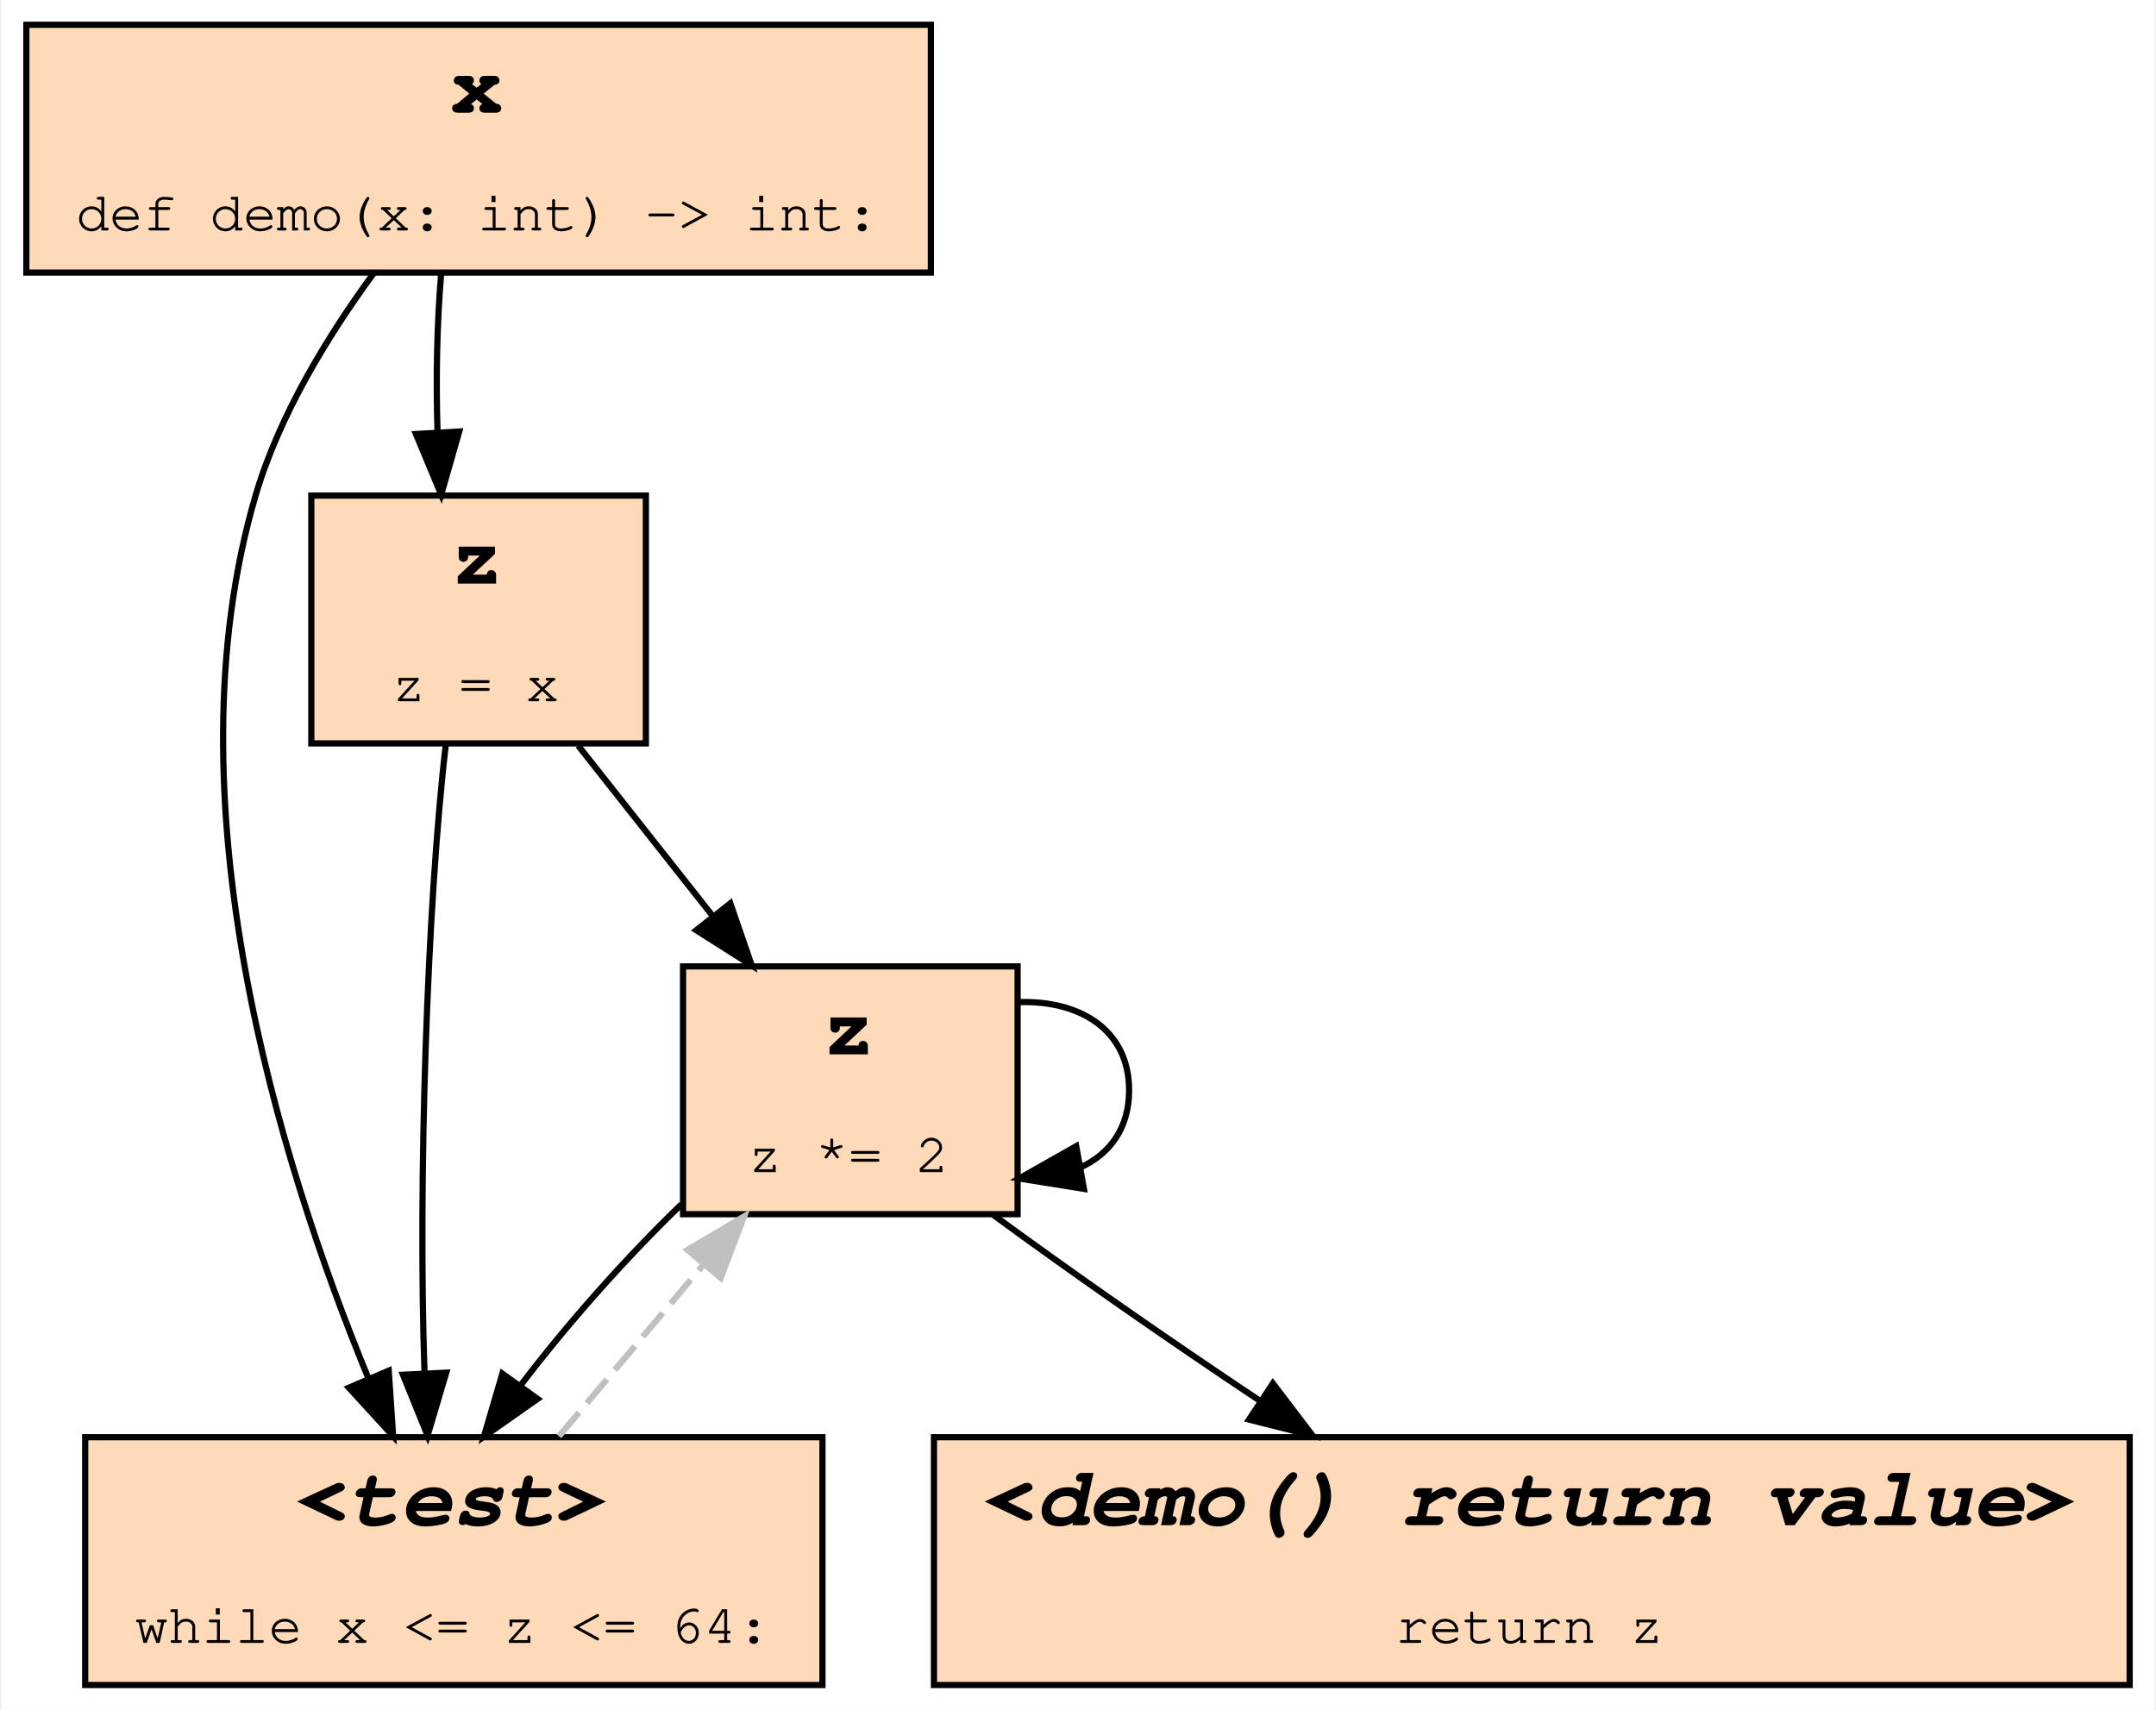
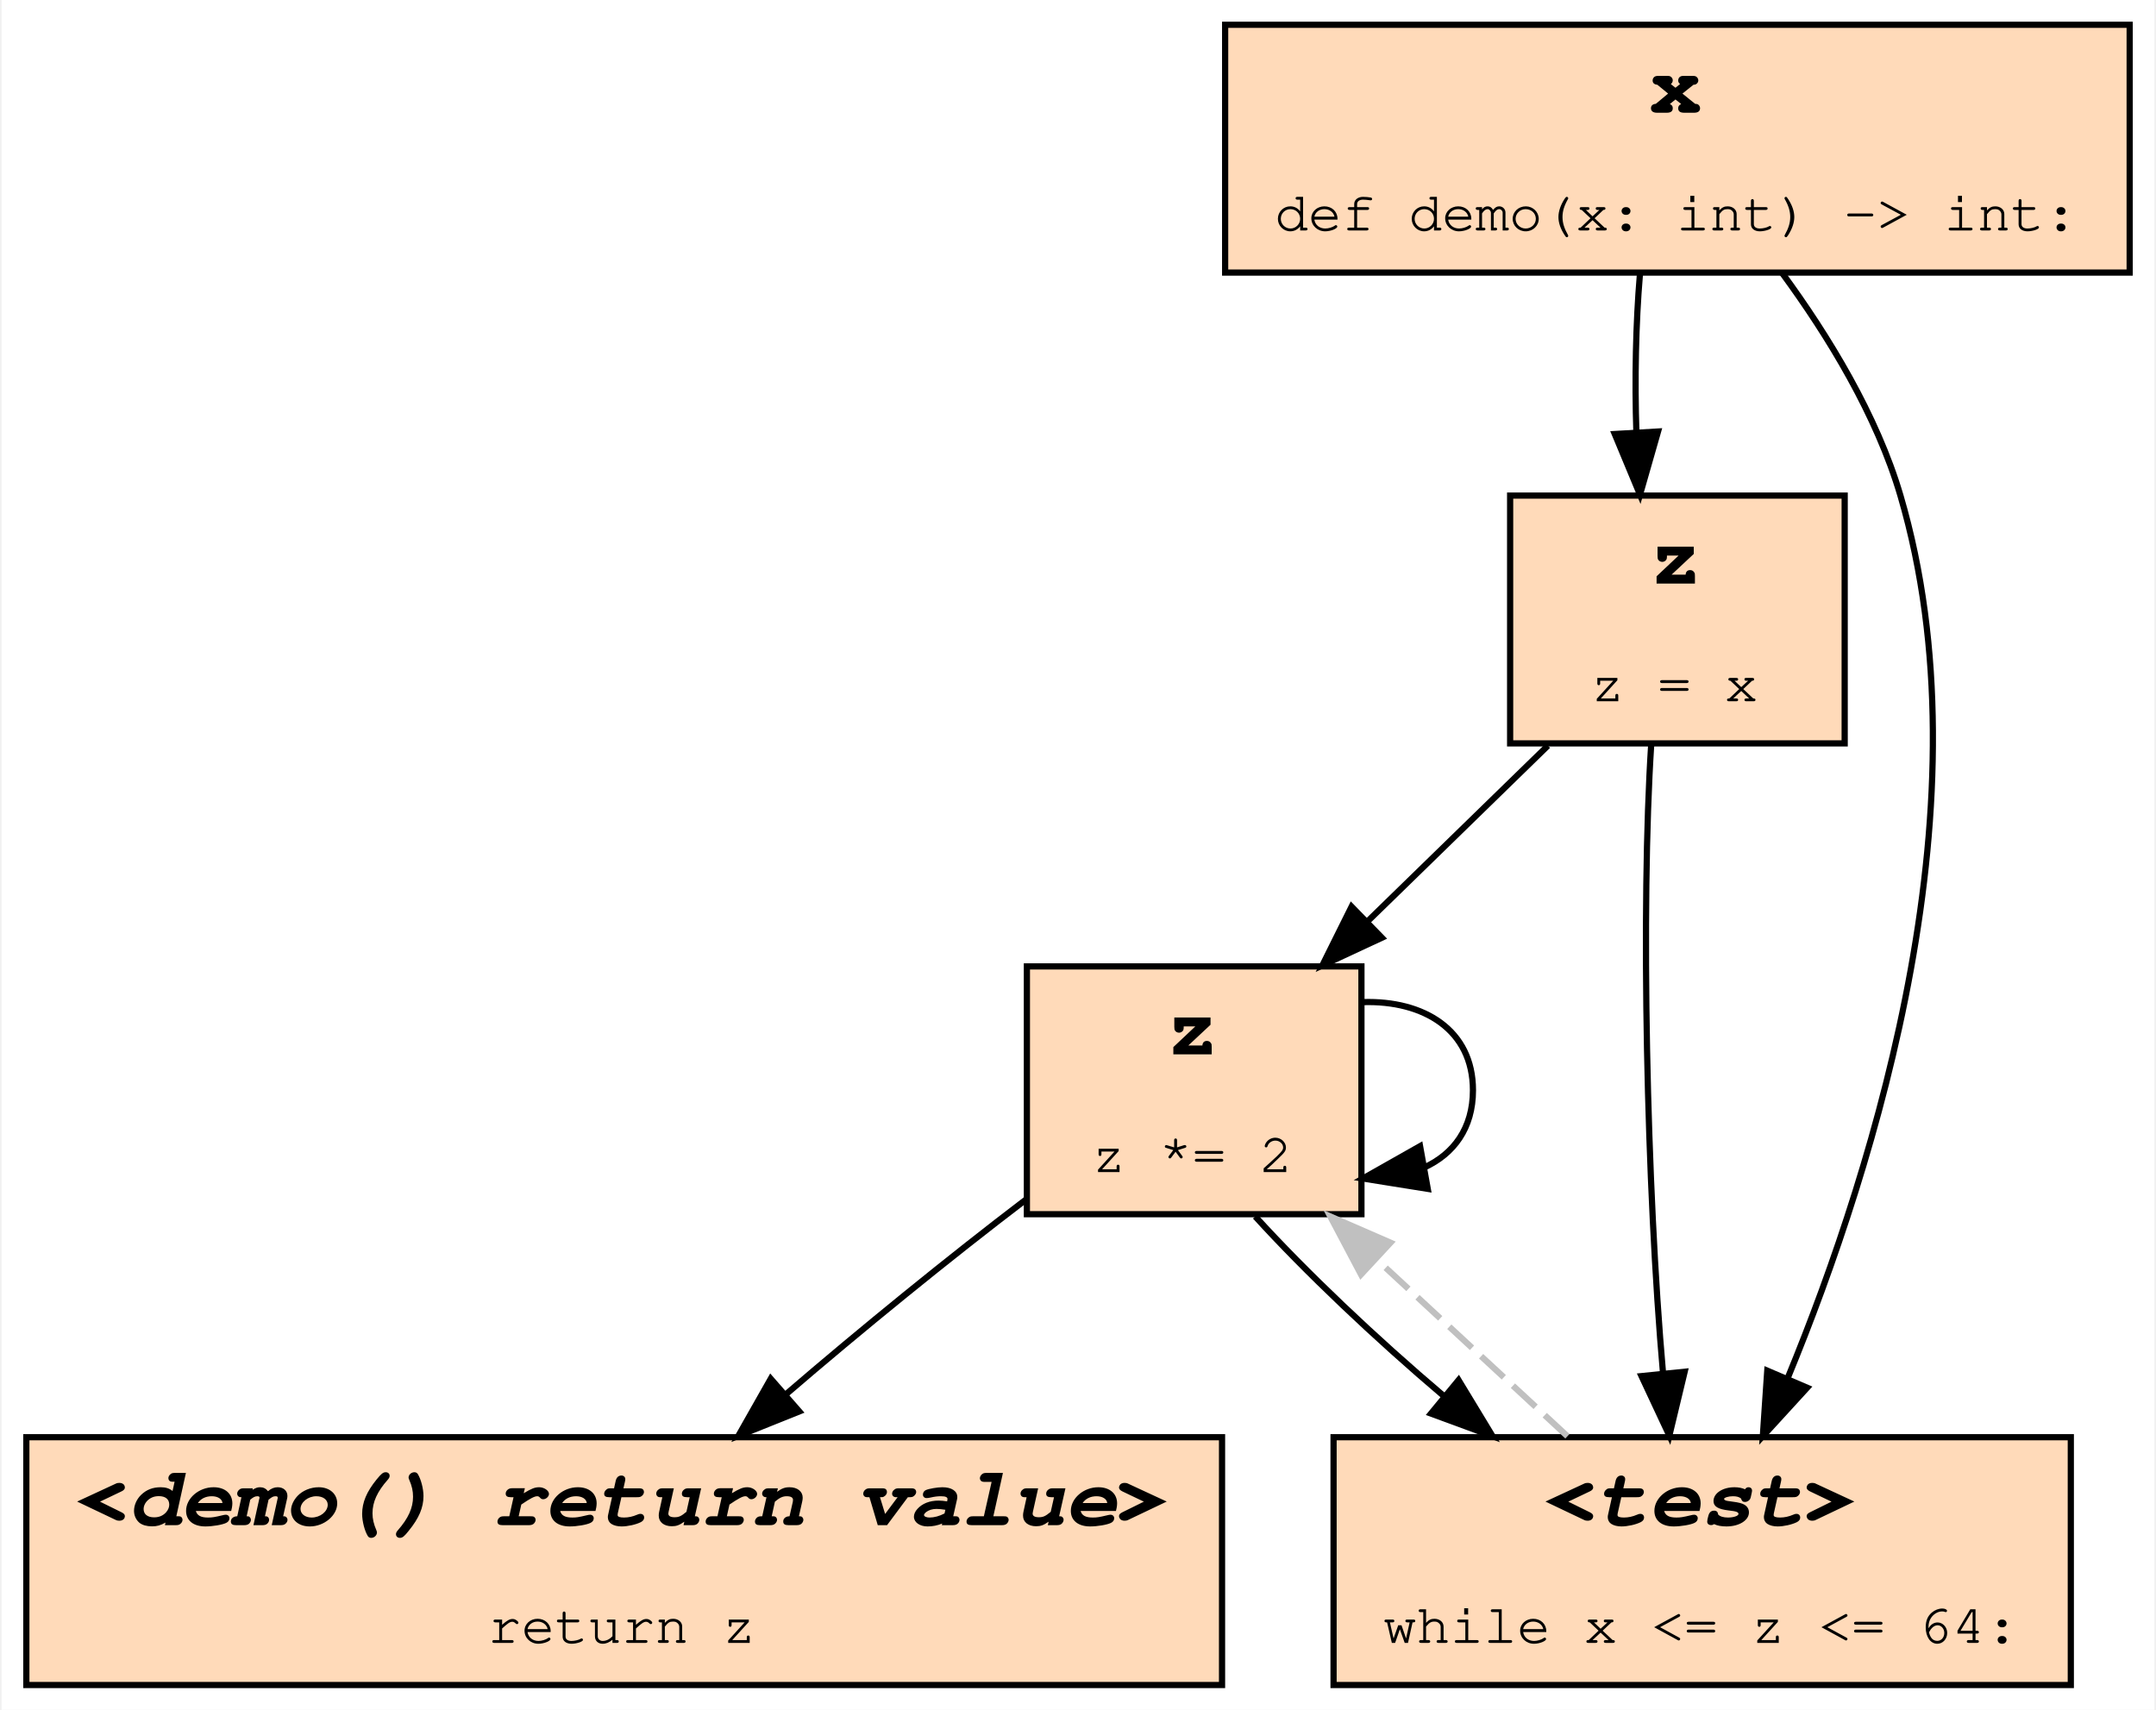
<svg xmlns="http://www.w3.org/2000/svg" xmlns:xlink="http://www.w3.org/1999/xlink" width="348pt" height="276pt" viewBox="0.00 0.00 347.50 276.00">
  <g id="graph0" class="graph" transform="scale(1 1) rotate(0) translate(4 272)">
    <polygon fill="#ffffff" stroke="transparent" points="-4,4 -4,-272 343.5,-272 343.5,4 -4,4" />
    <g id="node1" class="node">
      <g id="a_node1">
+         <a xlink:title="demo:5">
+           <polygon fill="#ffdab9" stroke="#000000" points="193,-40 0,-40 0,0 193,0 193,-40" />
+           <text text-anchor="start" x="8" y="-25.8" font-family="Fira Mono, Courier, monospace" font-weight="bold" font-style="italic" font-size="14.00" fill="#000000">&lt;demo() return value&gt;</text>
+           <text text-anchor="start" x="74.5" y="-6.8" font-family="Fira Mono, Courier, monospace" font-size="9.00" fill="#000000">return z</text>
+         </a>
+       </g>
+     </g>
+     <g id="node2" class="node">
+       <g id="a_node2">
        <a xlink:title="demo:4">
-           <polygon fill="#ffdab9" stroke="#000000" points="160,-116 106,-116 106,-76 160,-76 160,-116" />
-           <text text-anchor="start" x="128.5" y="-101.8" font-family="Fira Mono, Courier, monospace" font-weight="bold" font-size="14.00" fill="#000000">z</text>
-           <text text-anchor="start" x="116.5" y="-82.8" font-family="Fira Mono, Courier, monospace" font-size="9.00" fill="#000000">z *= 2</text>
+           <polygon fill="#ffdab9" stroke="#000000" points="215.5,-116 161.5,-116 161.5,-76 215.5,-76 215.5,-116" />
+           <text text-anchor="start" x="184" y="-101.8" font-family="Fira Mono, Courier, monospace" font-weight="bold" font-size="14.00" fill="#000000">z</text>
+           <text text-anchor="start" x="172" y="-82.8" font-family="Fira Mono, Courier, monospace" font-size="9.00" fill="#000000">z *= 2</text>
        </a>
      </g>
    </g>
    <g id="edge1" class="edge">
-       <path fill="none" stroke="#000000" d="M160.241,-110.236C170.024,-110.542 178,-105.797 178,-96 178,-89.877 174.884,-85.727 170.159,-83.551" />
-       <polygon fill="#000000" stroke="#000000" points="170.703,-80.092 160.241,-81.764 169.462,-86.981 170.703,-80.092" />
+       <path fill="none" stroke="#000000" d="M161.361,-78.373C149.073,-69.021 134.694,-57.331 122.545,-46.874" />
+       <polygon fill="#000000" stroke="#000000" points="124.761,-44.162 114.928,-40.217 120.155,-49.433 124.761,-44.162" />
    </g>
-     <g id="node3" class="node">
-       <g id="a_node3">
+     <g id="edge2" class="edge">
+       <path fill="none" stroke="#000000" d="M215.741,-110.236C225.524,-110.542 233.5,-105.797 233.5,-96 233.5,-89.877 230.384,-85.727 225.659,-83.551" />
+       <polygon fill="#000000" stroke="#000000" points="226.203,-80.092 215.741,-81.764 224.962,-86.981 226.203,-80.092" />
+     </g>
+     <g id="node4" class="node">
+       <g id="a_node4">
        <a xlink:title="demo:3">
-           <polygon fill="#ffdab9" stroke="#000000" points="128.5,-40 9.5,-40 9.5,0 128.5,0 128.5,-40" />
-           <text text-anchor="start" x="43.5" y="-25.8" font-family="Fira Mono, Courier, monospace" font-weight="bold" font-style="italic" font-size="14.00" fill="#000000">&lt;test&gt;</text>
-           <text text-anchor="start" x="17.5" y="-6.8" font-family="Fira Mono, Courier, monospace" font-size="9.00" fill="#000000">while x &lt;= z &lt;= 64:</text>
+           <polygon fill="#ffdab9" stroke="#000000" points="330,-40 211,-40 211,0 330,0 330,-40" />
+           <text text-anchor="start" x="245" y="-25.8" font-family="Fira Mono, Courier, monospace" font-weight="bold" font-style="italic" font-size="14.00" fill="#000000">&lt;test&gt;</text>
+           <text text-anchor="start" x="219" y="-6.8" font-family="Fira Mono, Courier, monospace" font-size="9.00" fill="#000000">while x &lt;= z &lt;= 64:</text>
        </a>
      </g>
    </g>
    <g id="edge6" class="edge">
-       <path fill="none" stroke="#000000" d="M105.751,-77.603C96.655,-68.836 87.209,-58.154 79.791,-48.38" />
-       <polygon fill="#000000" stroke="#000000" points="82.524,-46.185 73.854,-40.096 76.834,-50.263 82.524,-46.185" />
+       <path fill="none" stroke="#000000" d="M198.36,-75.633C206.486,-66.702 217.648,-56.101 228.901,-46.561" />
+       <polygon fill="#000000" stroke="#000000" points="231.178,-49.22 236.67,-40.159 226.726,-43.818 231.178,-49.22" />
+     </g>
+     <g id="node3" class="node">
+       <g id="a_node3">
+         <a xlink:title="demo:2">
+           <polygon fill="#ffdab9" stroke="#000000" points="293.5,-192 239.5,-192 239.5,-152 293.5,-152 293.5,-192" />
+           <text text-anchor="start" x="262" y="-177.8" font-family="Fira Mono, Courier, monospace" font-weight="bold" font-size="14.00" fill="#000000">z</text>
+           <text text-anchor="start" x="252.5" y="-158.8" font-family="Fira Mono, Courier, monospace" font-size="9.00" fill="#000000">z = x</text>
+         </a>
+       </g>
+     </g>
+     <g id="edge3" class="edge">
+       <path fill="none" stroke="#000000" d="M245.597,-151.633C236.696,-142.96 226.178,-132.711 216.61,-123.389" />
+       <polygon fill="#000000" stroke="#000000" points="218.795,-120.631 209.19,-116.159 213.91,-125.645 218.795,-120.631" />
+     </g>
+     <g id="edge7" class="edge">
+       <path fill="none" stroke="#000000" d="M262.271,-151.816C260.584,-125.81 261.528,-80.371 264.188,-50.233" />
+       <polygon fill="#000000" stroke="#000000" points="267.672,-50.57 265.199,-40.268 260.707,-49.864 267.672,-50.57" />
+     </g>
+     <g id="edge4" class="edge">
+       <path fill="none" stroke="#c0c0c0" stroke-dasharray="5,2" d="M248.749,-40.159C239.326,-48.893 228.147,-59.254 217.994,-68.665" />
+       <polygon fill="#c0c0c0" stroke="#c0c0c0" points="215.43,-66.269 210.475,-75.633 220.188,-71.403 215.43,-66.269" />
    </g>
    <g id="node5" class="node">
      <g id="a_node5">
-         <a xlink:title="demo:5">
-           <polygon fill="#ffdab9" stroke="#000000" points="339.5,-40 146.5,-40 146.5,0 339.5,0 339.5,-40" />
-           <text text-anchor="start" x="154.5" y="-25.8" font-family="Fira Mono, Courier, monospace" font-weight="bold" font-style="italic" font-size="14.00" fill="#000000">&lt;demo() return value&gt;</text>
-           <text text-anchor="start" x="221" y="-6.8" font-family="Fira Mono, Courier, monospace" font-size="9.00" fill="#000000">return z</text>
+         <a xlink:title="demo:1">
+           <polygon fill="#ffdab9" stroke="#000000" points="339.5,-268 193.5,-268 193.5,-228 339.5,-228 339.5,-268" />
+           <text text-anchor="start" x="262" y="-253.8" font-family="Fira Mono, Courier, monospace" font-weight="bold" font-size="14.00" fill="#000000">x</text>
+           <text text-anchor="start" x="201.5" y="-234.8" font-family="Fira Mono, Courier, monospace" font-size="9.00" fill="#000000">def demo(x: int) -&gt; int:</text>
        </a>
      </g>
    </g>
    <g id="edge5" class="edge">
-       <path fill="none" stroke="#000000" d="M156.149,-75.833C168.662,-66.643 184.437,-55.653 199.131,-45.864" />
-       <polygon fill="#000000" stroke="#000000" points="201.205,-48.689 207.626,-40.261 197.351,-42.845 201.205,-48.689" />
-     </g>
-     <g id="node2" class="node">
-       <g id="a_node2">
-         <a xlink:title="demo:2">
-           <polygon fill="#ffdab9" stroke="#000000" points="100,-192 46,-192 46,-152 100,-152 100,-192" />
-           <text text-anchor="start" x="68.5" y="-177.8" font-family="Fira Mono, Courier, monospace" font-weight="bold" font-size="14.00" fill="#000000">z</text>
-           <text text-anchor="start" x="59" y="-158.8" font-family="Fira Mono, Courier, monospace" font-size="9.00" fill="#000000">z = x</text>
-         </a>
-       </g>
-     </g>
-     <g id="edge2" class="edge">
-       <path fill="none" stroke="#000000" d="M89.079,-151.633C95.723,-143.218 103.538,-133.319 110.719,-124.222" />
-       <polygon fill="#000000" stroke="#000000" points="113.635,-126.177 117.085,-116.159 108.141,-121.839 113.635,-126.177" />
-     </g>
-     <g id="edge7" class="edge">
-       <path fill="none" stroke="#000000" d="M67.709,-151.816C64.667,-125.923 63.218,-80.768 64.265,-50.629" />
-       <polygon fill="#000000" stroke="#000000" points="67.779,-50.425 64.766,-40.268 60.787,-50.087 67.779,-50.425" />
-     </g>
-     <g id="edge3" class="edge">
-       <path fill="none" stroke="#c0c0c0" stroke-dasharray="5,2" d="M85.976,-40.159C93.115,-48.636 101.544,-58.646 109.279,-67.832" />
-       <polygon fill="#c0c0c0" stroke="#c0c0c0" points="106.731,-70.239 115.849,-75.633 112.085,-65.73 106.731,-70.239" />
-     </g>
-     <g id="node4" class="node">
-       <g id="a_node4">
-         <a xlink:title="demo:1">
-           <polygon fill="#ffdab9" stroke="#000000" points="146,-268 0,-268 0,-228 146,-228 146,-268" />
-           <text text-anchor="start" x="68.5" y="-253.8" font-family="Fira Mono, Courier, monospace" font-weight="bold" font-size="14.00" fill="#000000">x</text>
-           <text text-anchor="start" x="8" y="-234.8" font-family="Fira Mono, Courier, monospace" font-size="9.00" fill="#000000">def demo(x: int) -&gt; int:</text>
-         </a>
-       </g>
-     </g>
-     <g id="edge4" class="edge">
-       <path fill="none" stroke="#000000" d="M66.943,-227.633C66.282,-219.819 66.094,-210.725 66.379,-202.183" />
-       <polygon fill="#000000" stroke="#000000" points="69.875,-202.345 66.96,-192.159 62.887,-201.94 69.875,-202.345" />
+       <path fill="none" stroke="#000000" d="M260.443,-227.633C259.782,-219.819 259.594,-210.725 259.879,-202.183" />
+       <polygon fill="#000000" stroke="#000000" points="263.375,-202.345 260.46,-192.159 256.387,-201.94 263.375,-202.345" />
    </g>
    <g id="edge8" class="edge">
-       <path fill="none" stroke="#000000" d="M56.056,-227.875C48.658,-217.787 40.811,-204.975 37,-192 22.627,-143.063 40.879,-84.319 55.139,-49.691" />
-       <polygon fill="#000000" stroke="#000000" points="58.495,-50.745 59.21,-40.174 52.059,-47.992 58.495,-50.745" />
+       <path fill="none" stroke="#000000" d="M283.444,-227.875C290.842,-217.787 298.689,-204.975 302.5,-192 316.873,-143.063 298.621,-84.319 284.361,-49.691" />
+       <polygon fill="#000000" stroke="#000000" points="287.441,-47.992 280.29,-40.174 281.005,-50.745 287.441,-47.992" />
    </g>
  </g>
</svg>
